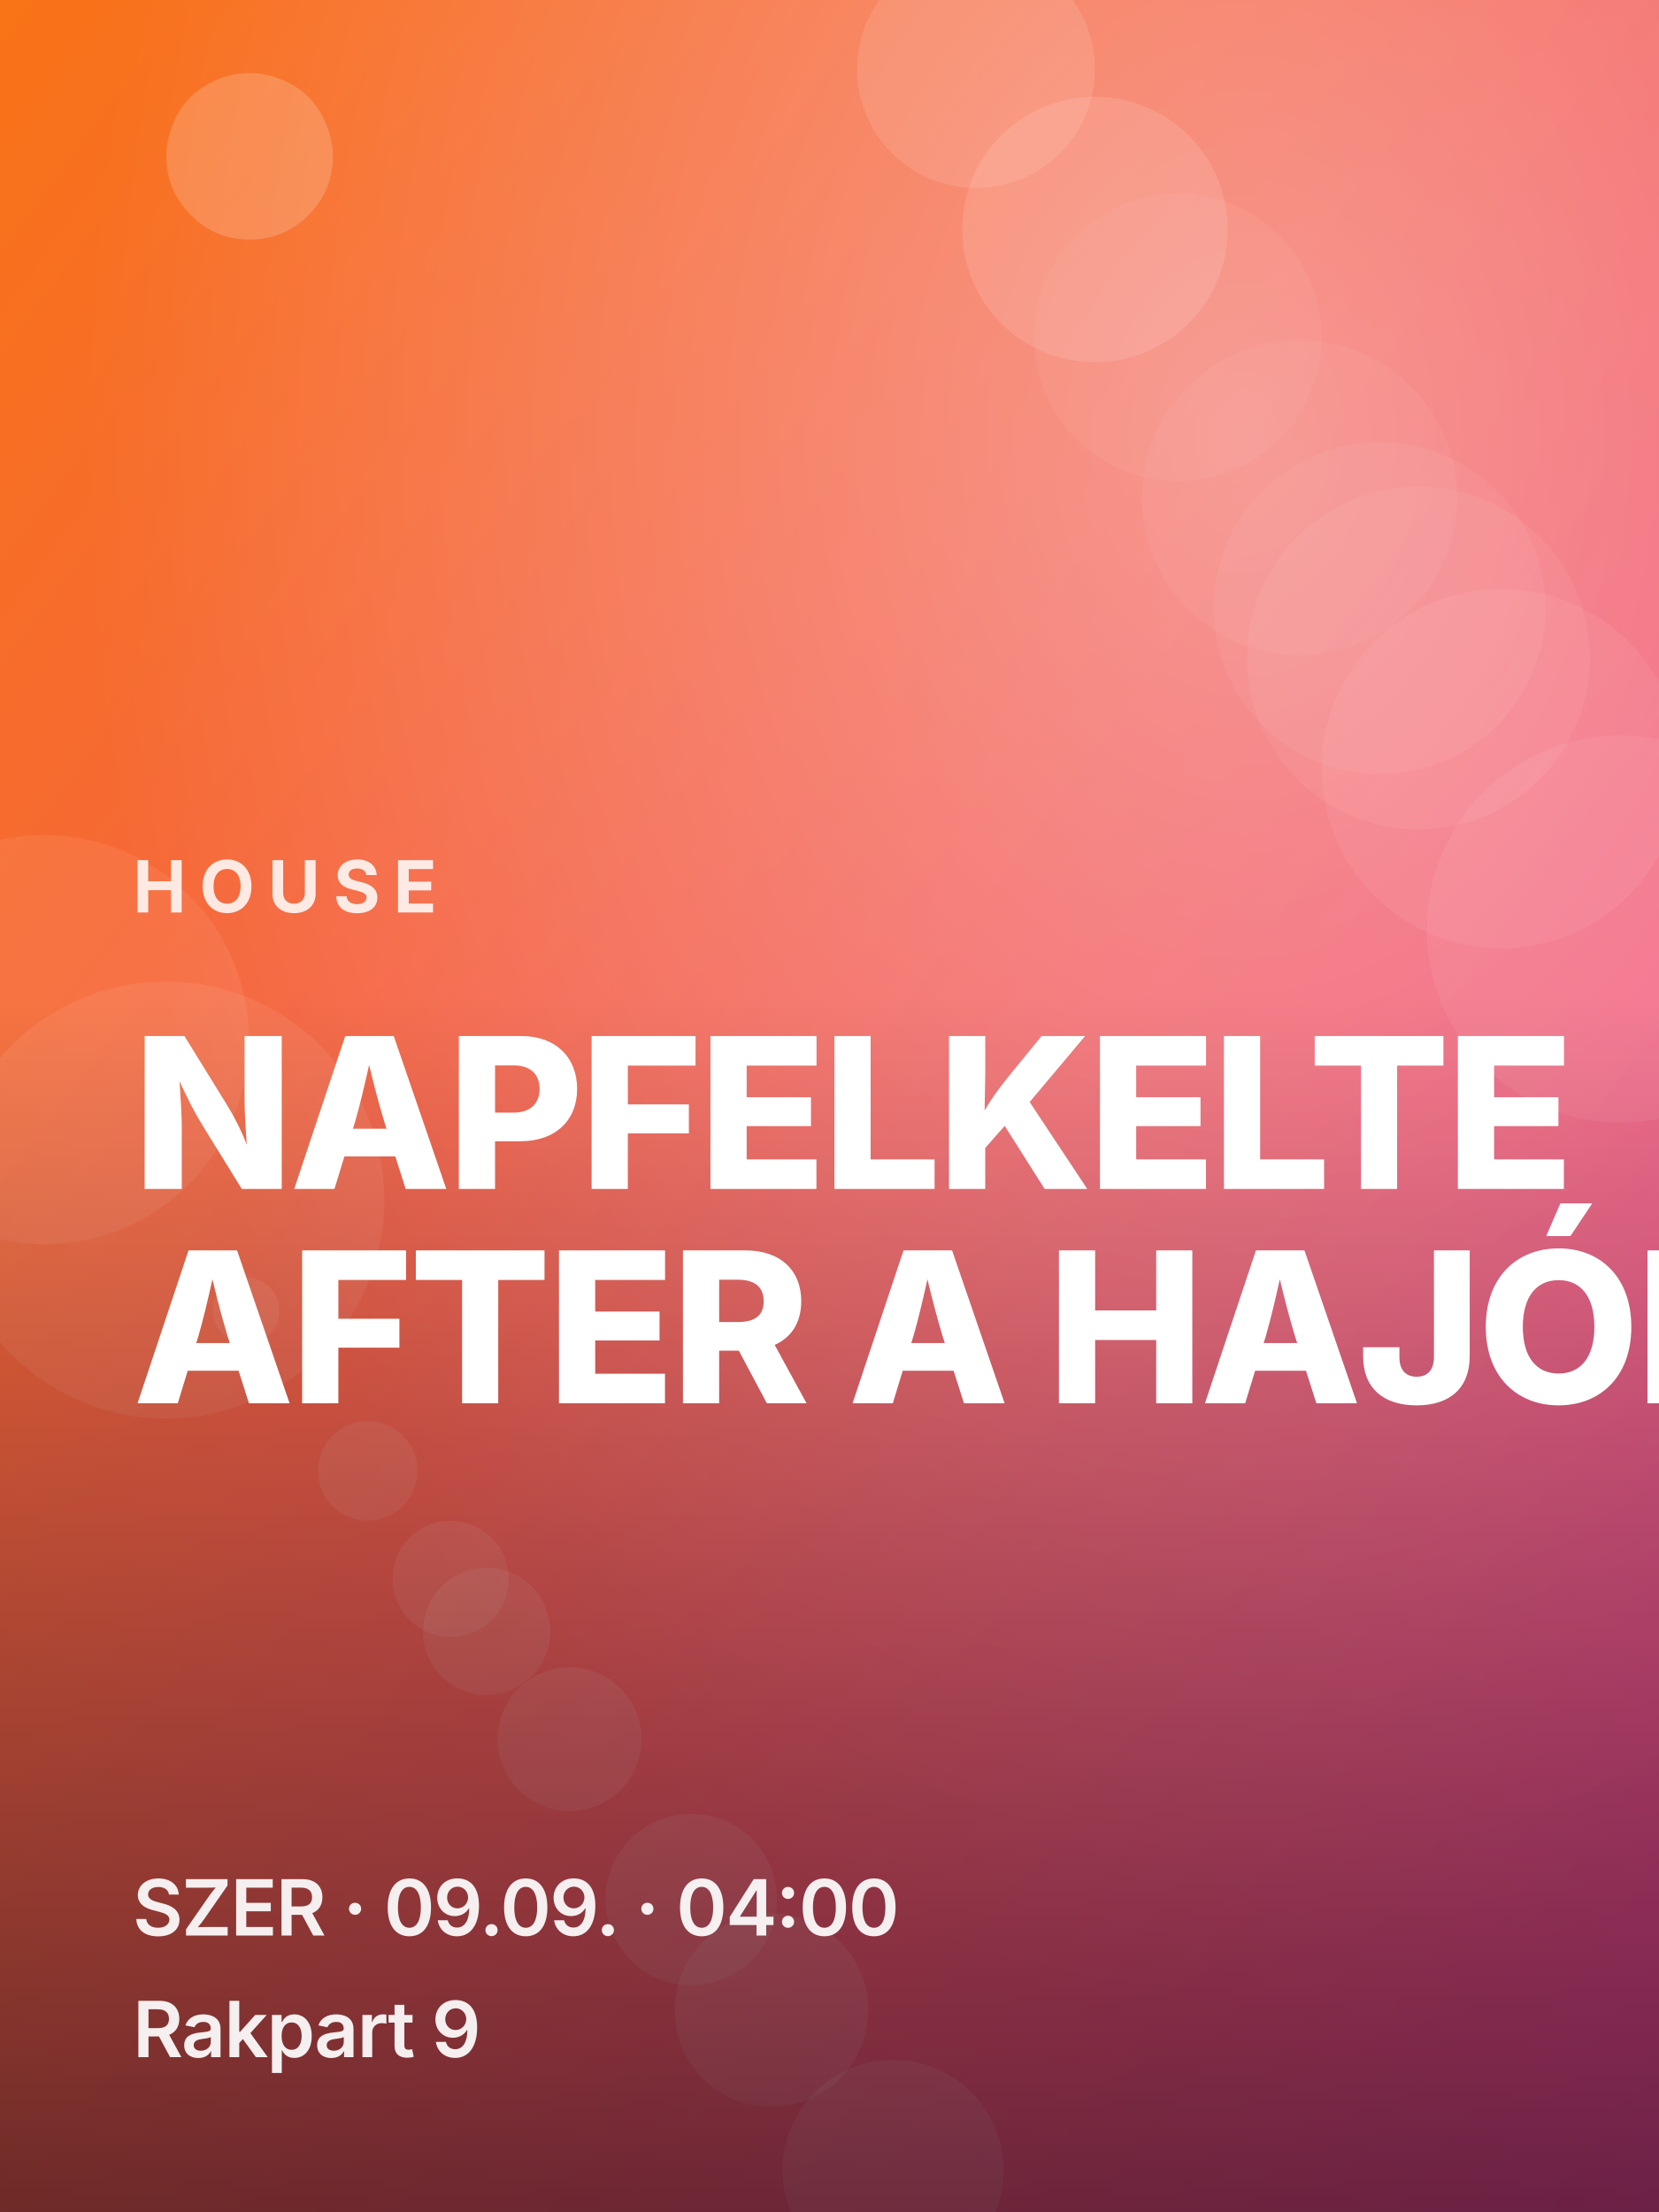
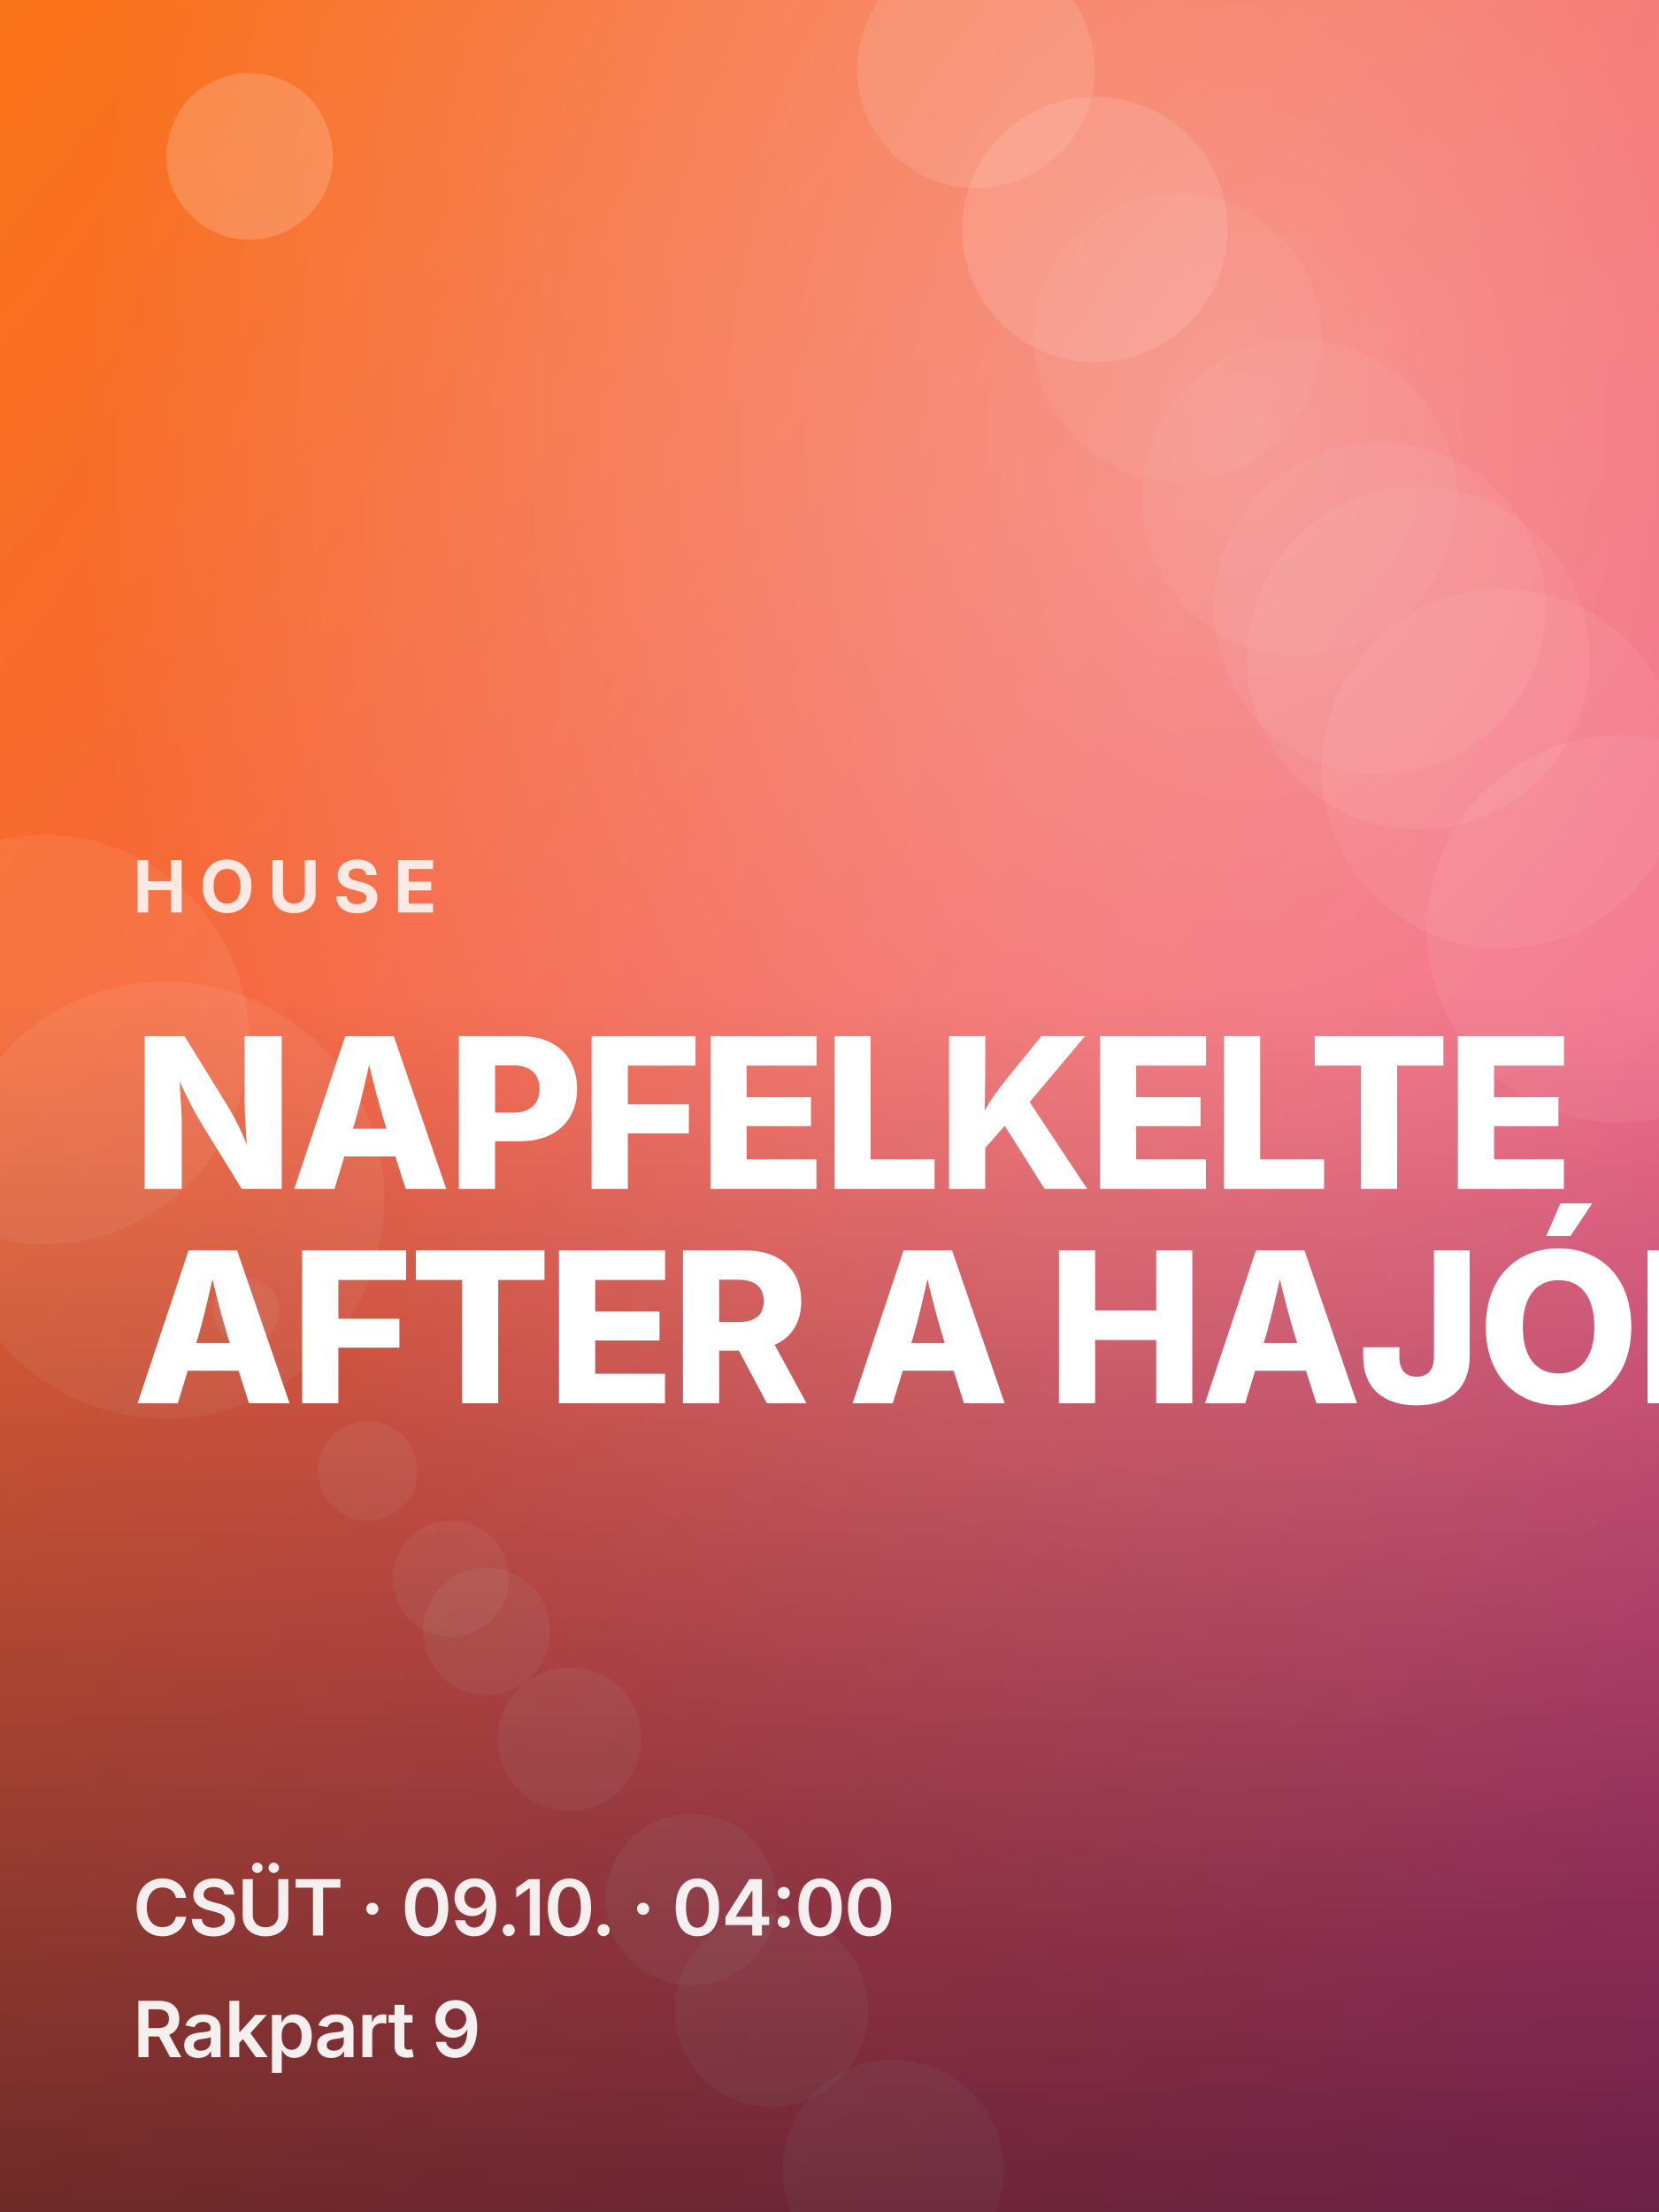
<svg xmlns="http://www.w3.org/2000/svg" viewBox="0 0 600 800" width="600" height="800" role="img" aria-label="Napfelkelte After a hajón">
  <defs>
    <linearGradient id="bg" x1="0" y1="0" x2="1" y2="1">
      <stop offset="0" stop-color="#f97316" />
      <stop offset="1" stop-color="#ec4899" />
    </linearGradient>
    <radialGradient id="glow" cx="0.75" cy="0.2" r="0.7">
      <stop offset="0" stop-color="#ffffff" stop-opacity="0.35" />
      <stop offset="1" stop-color="#ffffff" stop-opacity="0" />
    </radialGradient>
    <linearGradient id="shade" x1="0" y1="0" x2="0" y2="1">
      <stop offset="0.45" stop-color="#000" stop-opacity="0" />
      <stop offset="1" stop-color="#000" stop-opacity="0.55" />
    </linearGradient>
  </defs>
  <rect width="600" height="800" fill="url(#bg)" />
  <rect width="600" height="800" fill="url(#glow)" />
  <circle cx="176" cy="590" r="23" fill="#ffffff" opacity="0.090" />
  <circle cx="513" cy="238" r="62" fill="#ffffff" opacity="0.055" />
  <circle cx="250" cy="687" r="31" fill="#ffffff" opacity="0.100" />
  <circle cx="586" cy="336" r="70" fill="#ffffff" opacity="0.064" />
  <circle cx="323" cy="785" r="40" fill="#ffffff" opacity="0.109" />
  <circle cx="60" cy="434" r="79" fill="#ffffff" opacity="0.074" />
  <circle cx="396" cy="83" r="48" fill="#ffffff" opacity="0.119" />
  <circle cx="133" cy="532" r="18" fill="#ffffff" opacity="0.084" />
  <circle cx="470" cy="180" r="57" fill="#ffffff" opacity="0.049" />
  <circle cx="206" cy="629" r="26" fill="#ffffff" opacity="0.094" />
  <circle cx="543" cy="278" r="65" fill="#ffffff" opacity="0.059" />
  <circle cx="279" cy="727" r="35" fill="#ffffff" opacity="0.104" />
  <circle cx="16" cy="376" r="74" fill="#ffffff" opacity="0.068" />
  <circle cx="353" cy="25" r="43" fill="#ffffff" opacity="0.113" />
  <circle cx="89" cy="474" r="12" fill="#ffffff" opacity="0.078" />
  <circle cx="426" cy="122" r="52" fill="#ffffff" opacity="0.043" />
  <circle cx="163" cy="571" r="21" fill="#ffffff" opacity="0.088" />
  <circle cx="499" cy="220" r="60" fill="#ffffff" opacity="0.053" />
  <text x="48" y="96" font-size="140" fill="#ffffff" opacity="0.18" font-weight="900">●</text>
  <rect width="600" height="800" fill="url(#shade)" />
  <g fill="#ffffff" font-family="Inter, 'Segoe UI', system-ui, sans-serif" style="letter-spacing:-0.02em">
    <text x="48" y="330" font-size="26" font-weight="700" opacity="0.85" style="letter-spacing:0.18em">HOUSE</text>
    <text x="48" y="430" font-size="76" font-weight="800">NAPFELKELTE</text>
    <text x="48" y="507.52" font-size="76" font-weight="800">AFTER A HAJÓN</text>
-     <text x="48" y="700" font-size="28" font-weight="600" opacity="0.92">SZER · 09.09. · 04:00</text>
+     <text x="48" y="700" font-size="28" font-weight="600" opacity="0.92">CSÜT · 09.10. · 04:00</text>
    <text x="48" y="744" font-size="28" font-weight="600" opacity="0.92">Rakpart 9</text>
  </g>
</svg>
